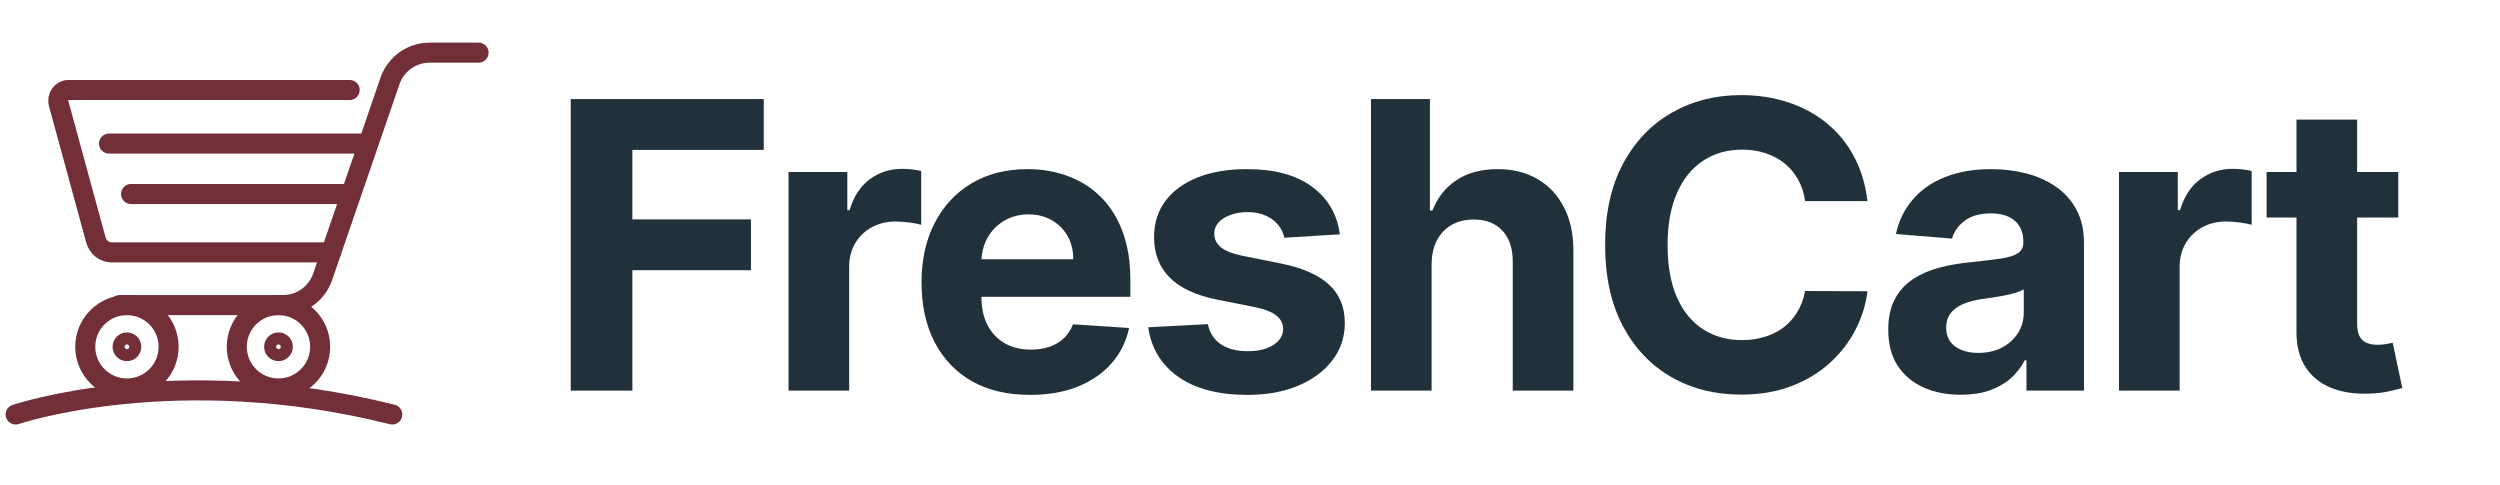
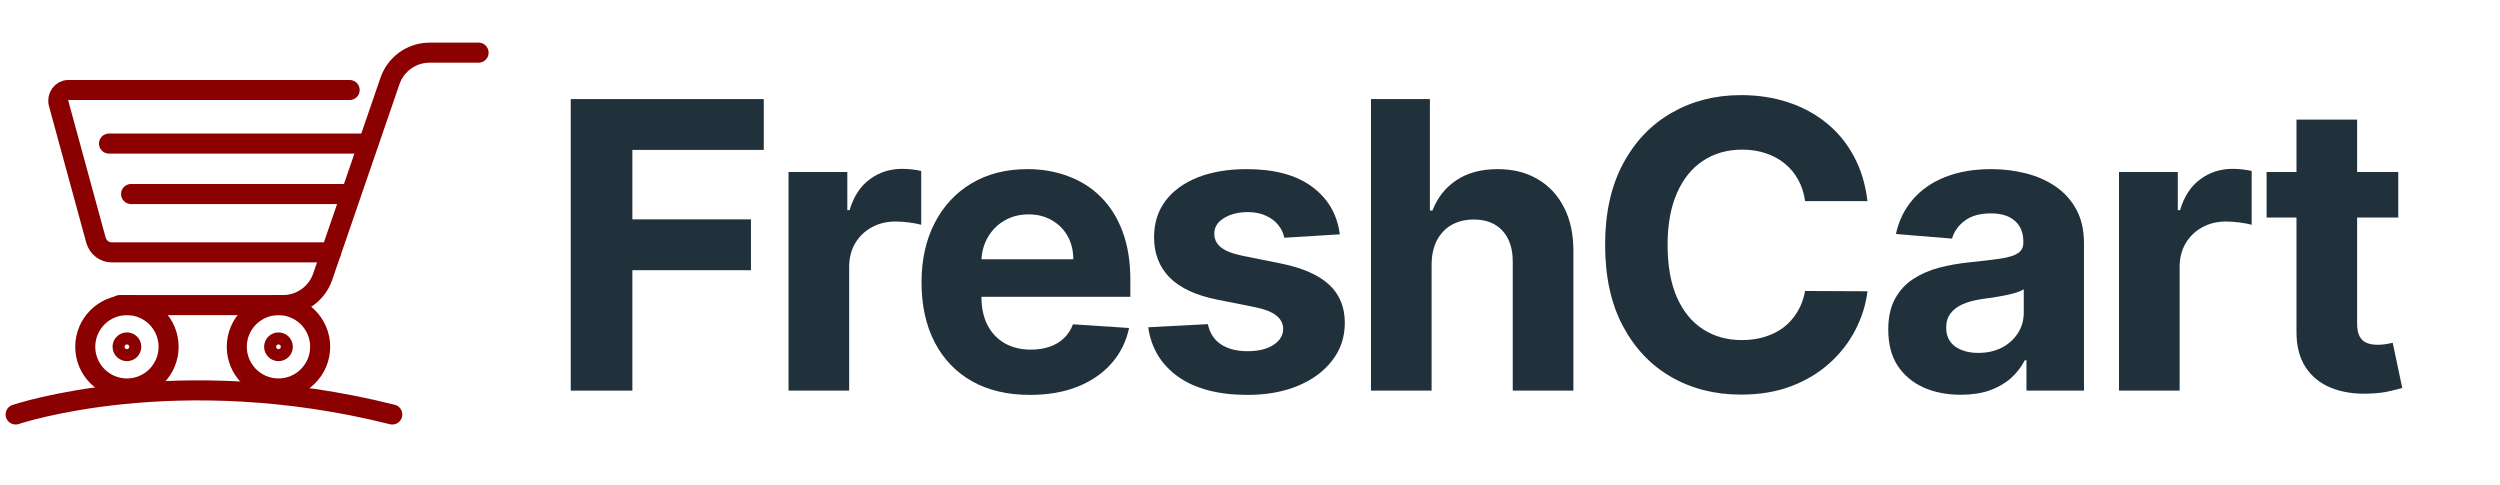
<svg xmlns="http://www.w3.org/2000/svg" width="160" height="31" viewBox="0 0 160 31" fill="none">
-   <path d="M8.123 24.862C9.597 24.862 10.791 23.667 10.791 22.194C10.791 20.721 9.597 19.526 8.123 19.526C6.65 19.526 5.456 20.721 5.456 22.194C5.456 23.667 6.65 24.862 8.123 24.862Z" stroke="#722F37" stroke-width="1.283" stroke-miterlimit="10" stroke-linecap="round" />
-   <path d="M6.976 9.189H23.115" stroke="#722F37" stroke-width="1.283" stroke-miterlimit="10" stroke-linecap="round" />
-   <path d="M8.389 12.417H22.409" stroke="#722F37" stroke-width="1.283" stroke-miterlimit="10" stroke-linecap="round" />
-   <path d="M7.661 19.525H18.114C19.259 19.525 20.278 18.798 20.651 17.714L24.959 5.181C25.331 4.098 26.349 3.37 27.495 3.37H30.629" stroke="#722F37" stroke-width="1.283" stroke-miterlimit="10" stroke-linecap="round" />
-   <path d="M8.124 22.579C8.336 22.579 8.509 22.407 8.509 22.194C8.509 21.981 8.336 21.809 8.124 21.809C7.911 21.809 7.738 21.981 7.738 22.194C7.738 22.407 7.911 22.579 8.124 22.579Z" stroke="#722F37" stroke-width="1.069" stroke-miterlimit="10" stroke-linecap="round" />
-   <path d="M17.822 24.862C19.296 24.862 20.49 23.667 20.49 22.194C20.49 20.721 19.296 19.526 17.822 19.526C16.349 19.526 15.154 20.721 15.154 22.194C15.154 23.667 16.349 24.862 17.822 24.862Z" stroke="#722F37" stroke-width="1.283" stroke-miterlimit="10" stroke-linecap="round" />
-   <path d="M17.822 22.579C18.035 22.579 18.208 22.407 18.208 22.194C18.208 21.981 18.035 21.808 17.822 21.808C17.61 21.808 17.437 21.981 17.437 22.194C17.437 22.407 17.61 22.579 17.822 22.579Z" stroke="#722F37" stroke-width="1.069" stroke-miterlimit="10" stroke-linecap="round" />
-   <path d="M21.187 16.152H7.148C6.678 16.152 6.265 15.826 6.136 15.352L3.755 6.629C3.636 6.194 3.947 5.76 4.379 5.76H22.378" stroke="#722F37" stroke-width="1.283" stroke-miterlimit="10" stroke-linecap="round" />
-   <path d="M1 26.527C1 26.527 11.26 23.055 25.106 26.527" stroke="#722F37" stroke-width="1.283" stroke-miterlimit="10" stroke-linecap="round" />
+   <path d="M8.123 24.862C9.597 24.862 10.791 23.667 10.791 22.194C10.791 20.721 9.597 19.526 8.123 19.526C6.65 19.526 5.456 20.721 5.456 22.194C5.456 23.667 6.65 24.862 8.123 24.862Z" stroke="#8B0000" stroke-width="1.283" stroke-miterlimit="10" stroke-linecap="round" />
+   <path d="M6.976 9.189H23.115" stroke="#8B0000" stroke-width="1.283" stroke-miterlimit="10" stroke-linecap="round" />
+   <path d="M8.389 12.417H22.409" stroke="#8B0000" stroke-width="1.283" stroke-miterlimit="10" stroke-linecap="round" />
+   <path d="M7.661 19.525H18.114C19.259 19.525 20.278 18.798 20.651 17.714L24.959 5.181C25.331 4.098 26.349 3.37 27.495 3.37H30.629" stroke="#8B0000" stroke-width="1.283" stroke-miterlimit="10" stroke-linecap="round" />
+   <path d="M8.124 22.579C8.336 22.579 8.509 22.407 8.509 22.194C8.509 21.981 8.336 21.809 8.124 21.809C7.911 21.809 7.738 21.981 7.738 22.194C7.738 22.407 7.911 22.579 8.124 22.579Z" stroke="#8B0000" stroke-width="1.069" stroke-miterlimit="10" stroke-linecap="round" />
+   <path d="M17.822 24.862C19.296 24.862 20.49 23.667 20.49 22.194C20.49 20.721 19.296 19.526 17.822 19.526C16.349 19.526 15.154 20.721 15.154 22.194C15.154 23.667 16.349 24.862 17.822 24.862Z" stroke="#8B0000" stroke-width="1.283" stroke-miterlimit="10" stroke-linecap="round" />
+   <path d="M17.822 22.579C18.035 22.579 18.208 22.407 18.208 22.194C18.208 21.981 18.035 21.808 17.822 21.808C17.61 21.808 17.437 21.981 17.437 22.194C17.437 22.407 17.61 22.579 17.822 22.579Z" stroke="#8B0000" stroke-width="1.069" stroke-miterlimit="10" stroke-linecap="round" />
+   <path d="M21.187 16.152H7.148C6.678 16.152 6.265 15.826 6.136 15.352L3.755 6.629C3.636 6.194 3.947 5.76 4.379 5.76H22.378" stroke="#8B0000" stroke-width="1.283" stroke-miterlimit="10" stroke-linecap="round" />
+   <path d="M1 26.527C1 26.527 11.26 23.055 25.106 26.527" stroke="#8B0000" stroke-width="1.283" stroke-miterlimit="10" stroke-linecap="round" />
  <path d="M36.527 25V6.342H48.881V9.594H40.472V14.04H48.061V17.293H40.472V25H36.527Z" fill="#21313C" />
  <path d="M50.466 25V11.006H54.229V13.448H54.374C54.63 12.579 55.058 11.923 55.659 11.48C56.26 11.03 56.953 10.806 57.736 10.806C57.931 10.806 58.14 10.818 58.365 10.842C58.59 10.867 58.787 10.9 58.957 10.942V14.386C58.775 14.332 58.523 14.283 58.201 14.24C57.879 14.198 57.584 14.177 57.317 14.177C56.746 14.177 56.236 14.301 55.787 14.55C55.343 14.793 54.991 15.133 54.73 15.571C54.475 16.008 54.347 16.512 54.347 17.083V25H50.466Z" fill="#21313C" />
  <path d="M65.92 25.273C64.481 25.273 63.242 24.982 62.203 24.399C61.17 23.809 60.375 22.977 59.816 21.902C59.257 20.821 58.978 19.543 58.978 18.067C58.978 16.627 59.257 15.364 59.816 14.277C60.375 13.19 61.161 12.342 62.176 11.735C63.196 11.128 64.392 10.824 65.765 10.824C66.688 10.824 67.548 10.973 68.343 11.27C69.145 11.562 69.844 12.002 70.439 12.591C71.04 13.181 71.508 13.922 71.842 14.814C72.176 15.701 72.343 16.74 72.343 17.93V18.996H60.527V16.591H68.69C68.69 16.032 68.568 15.537 68.325 15.106C68.082 14.675 67.745 14.338 67.314 14.095C66.889 13.846 66.394 13.721 65.829 13.721C65.24 13.721 64.717 13.858 64.262 14.131C63.812 14.398 63.46 14.76 63.205 15.215C62.95 15.665 62.819 16.166 62.813 16.718V19.005C62.813 19.698 62.941 20.296 63.196 20.8C63.457 21.304 63.825 21.693 64.298 21.966C64.772 22.239 65.334 22.376 65.984 22.376C66.415 22.376 66.81 22.315 67.168 22.194C67.526 22.072 67.833 21.89 68.088 21.647C68.343 21.404 68.538 21.107 68.671 20.755L72.261 20.991C72.079 21.854 71.705 22.607 71.14 23.251C70.582 23.889 69.859 24.387 68.972 24.745C68.091 25.097 67.074 25.273 65.92 25.273Z" fill="#21313C" />
  <path d="M85.749 14.997L82.196 15.215C82.135 14.912 82.005 14.638 81.804 14.395C81.604 14.146 81.34 13.949 81.012 13.803C80.69 13.651 80.304 13.575 79.855 13.575C79.253 13.575 78.746 13.703 78.333 13.958C77.92 14.207 77.714 14.541 77.714 14.96C77.714 15.294 77.847 15.577 78.115 15.807C78.382 16.038 78.84 16.224 79.49 16.363L82.023 16.873C83.383 17.153 84.398 17.602 85.066 18.222C85.734 18.841 86.068 19.655 86.068 20.663C86.068 21.581 85.798 22.385 85.257 23.078C84.723 23.77 83.988 24.311 83.052 24.699C82.123 25.082 81.051 25.273 79.837 25.273C77.984 25.273 76.508 24.888 75.409 24.116C74.316 23.339 73.675 22.282 73.486 20.946L77.304 20.745C77.419 21.31 77.698 21.741 78.142 22.039C78.585 22.331 79.153 22.476 79.846 22.476C80.526 22.476 81.072 22.346 81.486 22.085C81.904 21.817 82.117 21.474 82.123 21.055C82.117 20.703 81.968 20.414 81.677 20.19C81.385 19.959 80.936 19.783 80.328 19.661L77.905 19.178C76.538 18.905 75.521 18.431 74.853 17.757C74.191 17.083 73.86 16.224 73.86 15.179C73.86 14.28 74.103 13.505 74.589 12.856C75.081 12.206 75.77 11.705 76.657 11.352C77.55 11 78.594 10.824 79.791 10.824C81.558 10.824 82.949 11.197 83.963 11.945C84.984 12.692 85.579 13.709 85.749 14.997Z" fill="#21313C" />
  <path d="M91.623 16.91V25H87.742V6.342H91.514V13.475H91.678C91.994 12.649 92.504 12.002 93.209 11.535C93.913 11.061 94.797 10.824 95.86 10.824C96.832 10.824 97.679 11.037 98.402 11.462C99.13 11.881 99.695 12.485 100.096 13.275C100.503 14.058 100.703 14.997 100.697 16.09V25H96.816V16.782C96.822 15.92 96.604 15.249 96.16 14.769C95.723 14.289 95.11 14.049 94.32 14.049C93.792 14.049 93.324 14.162 92.917 14.386C92.516 14.611 92.2 14.939 91.969 15.37C91.745 15.795 91.629 16.308 91.623 16.91Z" fill="#21313C" />
  <path d="M119.518 12.874H115.527C115.454 12.358 115.306 11.899 115.081 11.498C114.856 11.091 114.568 10.745 114.215 10.46C113.863 10.174 113.456 9.955 112.994 9.804C112.539 9.652 112.044 9.576 111.509 9.576C110.544 9.576 109.703 9.816 108.986 10.296C108.269 10.769 107.713 11.462 107.319 12.373C106.924 13.278 106.726 14.377 106.726 15.671C106.726 17.001 106.924 18.119 107.319 19.023C107.72 19.928 108.278 20.612 108.995 21.073C109.712 21.535 110.541 21.766 111.482 21.766C112.011 21.766 112.499 21.696 112.949 21.556C113.404 21.416 113.808 21.213 114.161 20.946C114.513 20.672 114.804 20.341 115.035 19.953C115.272 19.564 115.436 19.121 115.527 18.623L119.518 18.641C119.414 19.497 119.156 20.323 118.743 21.119C118.336 21.909 117.787 22.616 117.094 23.242C116.408 23.861 115.588 24.353 114.634 24.718C113.687 25.076 112.615 25.255 111.418 25.255C109.754 25.255 108.266 24.878 106.954 24.125C105.648 23.372 104.616 22.282 103.857 20.855C103.104 19.427 102.727 17.699 102.727 15.671C102.727 13.636 103.11 11.905 103.875 10.478C104.64 9.05 105.679 7.963 106.991 7.216C108.303 6.463 109.778 6.087 111.418 6.087C112.499 6.087 113.502 6.238 114.425 6.542C115.354 6.846 116.177 7.289 116.894 7.872C117.61 8.449 118.194 9.157 118.643 9.995C119.099 10.833 119.39 11.793 119.518 12.874Z" fill="#21313C" />
  <path d="M125.494 25.264C124.601 25.264 123.806 25.109 123.107 24.799C122.409 24.484 121.856 24.019 121.449 23.406C121.048 22.786 120.848 22.015 120.848 21.091C120.848 20.314 120.991 19.661 121.276 19.133C121.562 18.604 121.95 18.179 122.442 17.857C122.934 17.535 123.493 17.293 124.119 17.128C124.75 16.965 125.412 16.849 126.105 16.782C126.919 16.697 127.575 16.618 128.073 16.545C128.571 16.466 128.932 16.351 129.157 16.199C129.381 16.047 129.494 15.823 129.494 15.525V15.47C129.494 14.893 129.312 14.447 128.947 14.131C128.589 13.815 128.079 13.657 127.417 13.657C126.718 13.657 126.162 13.812 125.749 14.122C125.336 14.426 125.063 14.808 124.929 15.27L121.34 14.978C121.522 14.128 121.88 13.393 122.415 12.774C122.949 12.148 123.639 11.668 124.483 11.334C125.333 10.994 126.317 10.824 127.435 10.824C128.212 10.824 128.956 10.915 129.667 11.097C130.384 11.28 131.018 11.562 131.571 11.945C132.13 12.327 132.57 12.819 132.892 13.421C133.214 14.016 133.375 14.729 133.375 15.562V25H129.694V23.059H129.585C129.36 23.497 129.06 23.882 128.683 24.216C128.306 24.544 127.854 24.803 127.325 24.991C126.797 25.173 126.187 25.264 125.494 25.264ZM126.606 22.586C127.177 22.586 127.681 22.473 128.118 22.249C128.555 22.018 128.899 21.708 129.148 21.319C129.397 20.931 129.521 20.49 129.521 19.998V18.513C129.4 18.592 129.233 18.665 129.02 18.732C128.814 18.793 128.58 18.85 128.319 18.905C128.057 18.954 127.796 18.999 127.535 19.042C127.274 19.078 127.037 19.111 126.824 19.142C126.369 19.209 125.971 19.315 125.631 19.461C125.291 19.607 125.027 19.804 124.838 20.053C124.65 20.296 124.556 20.6 124.556 20.964C124.556 21.492 124.747 21.896 125.13 22.176C125.519 22.449 126.011 22.586 126.606 22.586Z" fill="#21313C" />
  <path d="M135.616 25V11.006H139.379V13.448H139.525C139.78 12.579 140.208 11.923 140.809 11.48C141.411 11.03 142.103 10.806 142.886 10.806C143.081 10.806 143.29 10.818 143.515 10.842C143.74 10.867 143.937 10.9 144.107 10.942V14.386C143.925 14.332 143.673 14.283 143.351 14.24C143.029 14.198 142.735 14.177 142.467 14.177C141.896 14.177 141.386 14.301 140.937 14.55C140.493 14.793 140.141 15.133 139.88 15.571C139.625 16.008 139.497 16.512 139.497 17.083V25H135.616Z" fill="#21313C" />
  <path d="M153.489 11.006V13.922H145.062V11.006H153.489ZM146.975 7.654H150.856V20.7C150.856 21.058 150.911 21.337 151.02 21.538C151.129 21.732 151.281 21.869 151.476 21.948C151.676 22.027 151.907 22.066 152.168 22.066C152.35 22.066 152.532 22.051 152.715 22.021C152.897 21.984 153.036 21.957 153.134 21.939L153.744 24.827C153.55 24.888 153.276 24.957 152.924 25.036C152.572 25.121 152.144 25.173 151.64 25.191C150.704 25.228 149.884 25.103 149.18 24.818C148.481 24.532 147.938 24.089 147.549 23.488C147.16 22.886 146.969 22.127 146.975 21.21V7.654Z" fill="#21313C" />
</svg>
